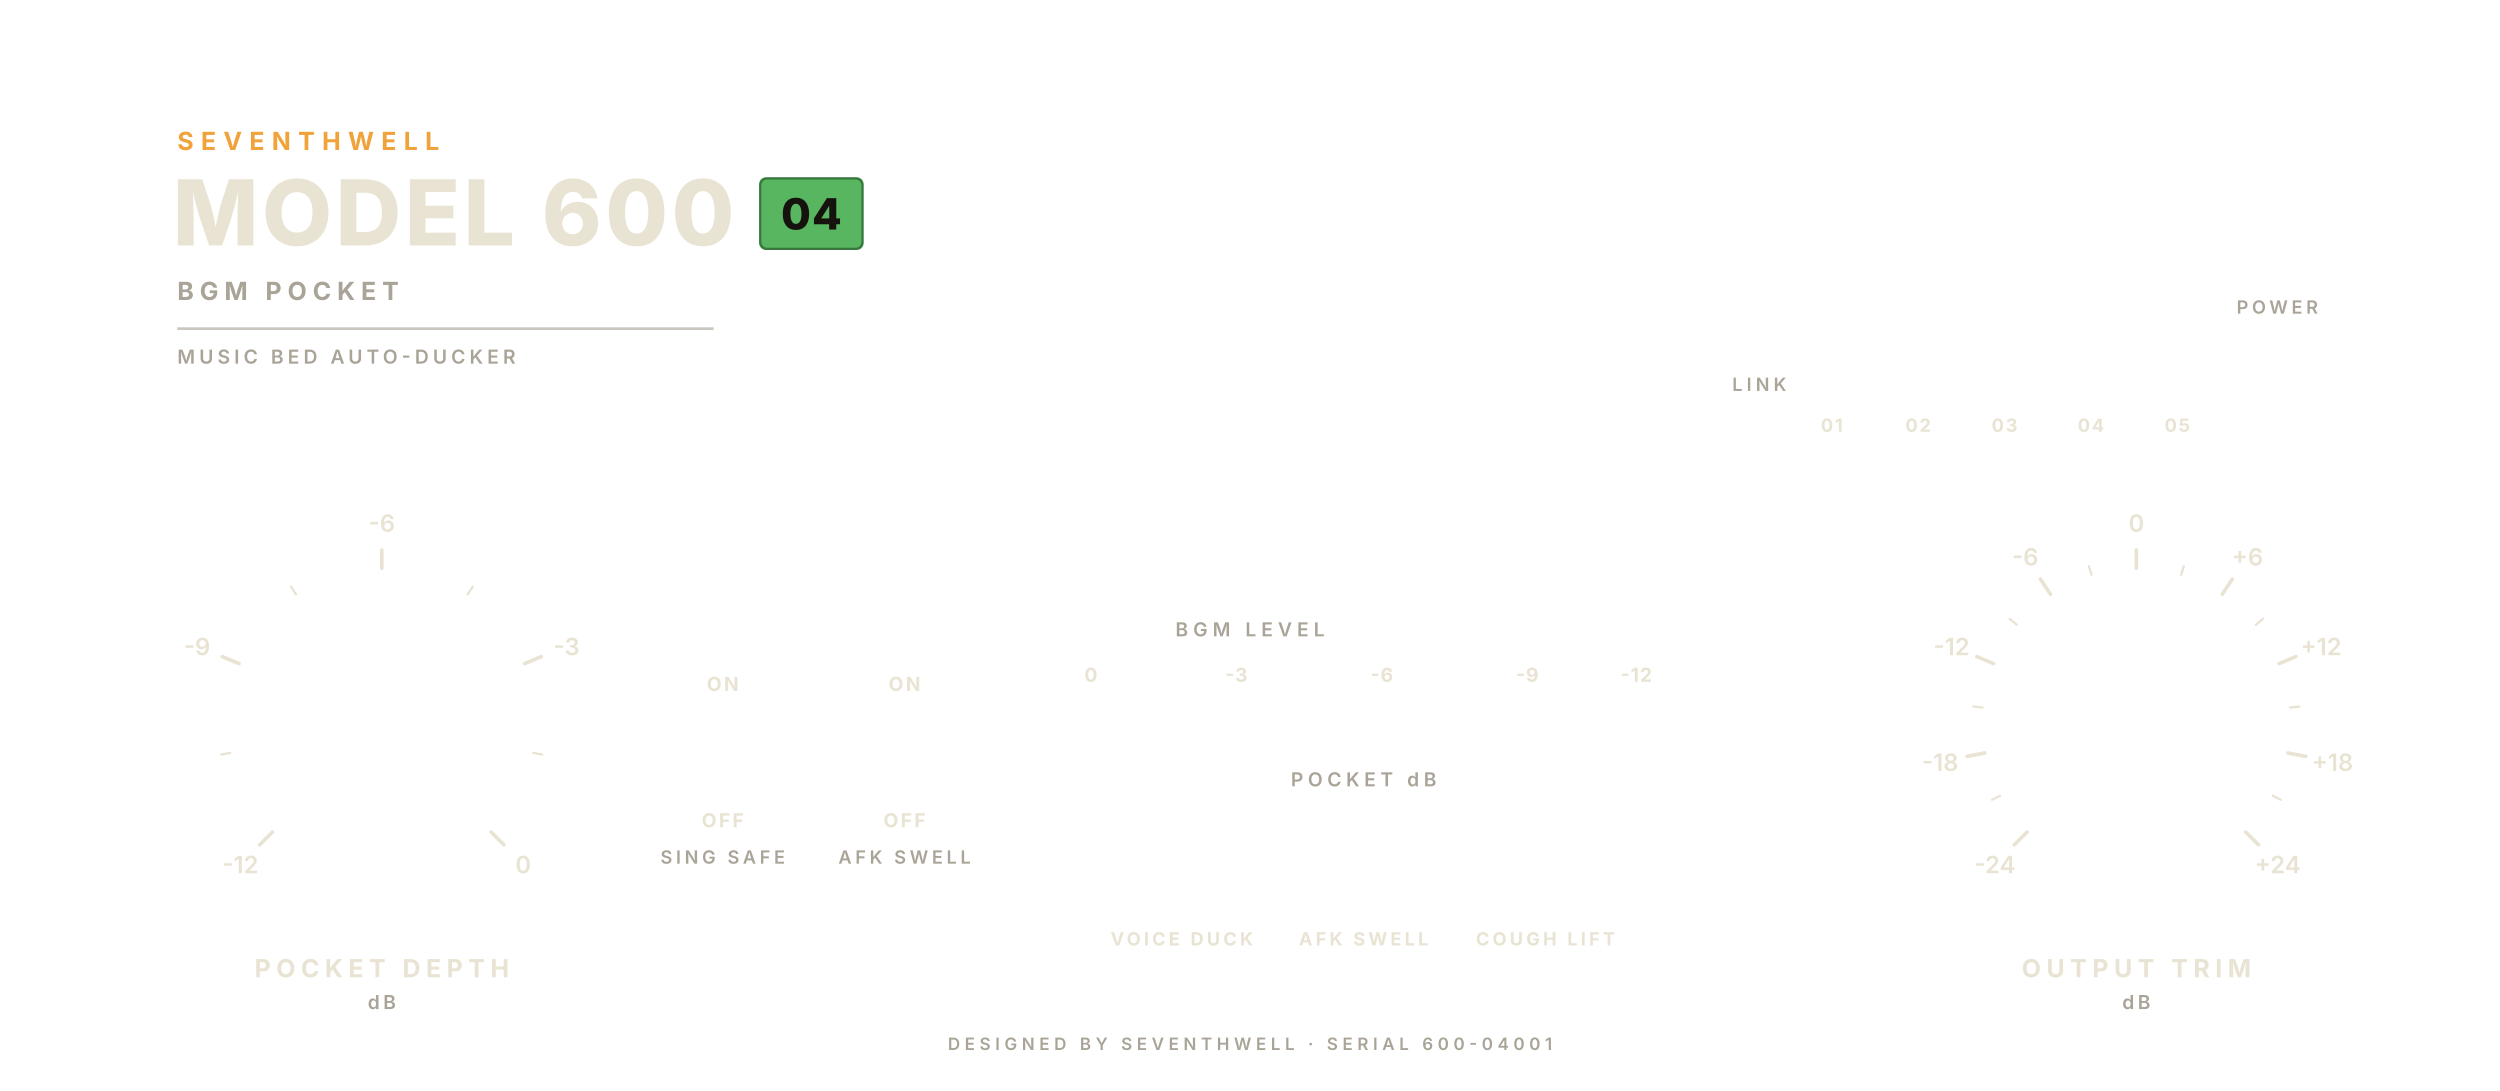
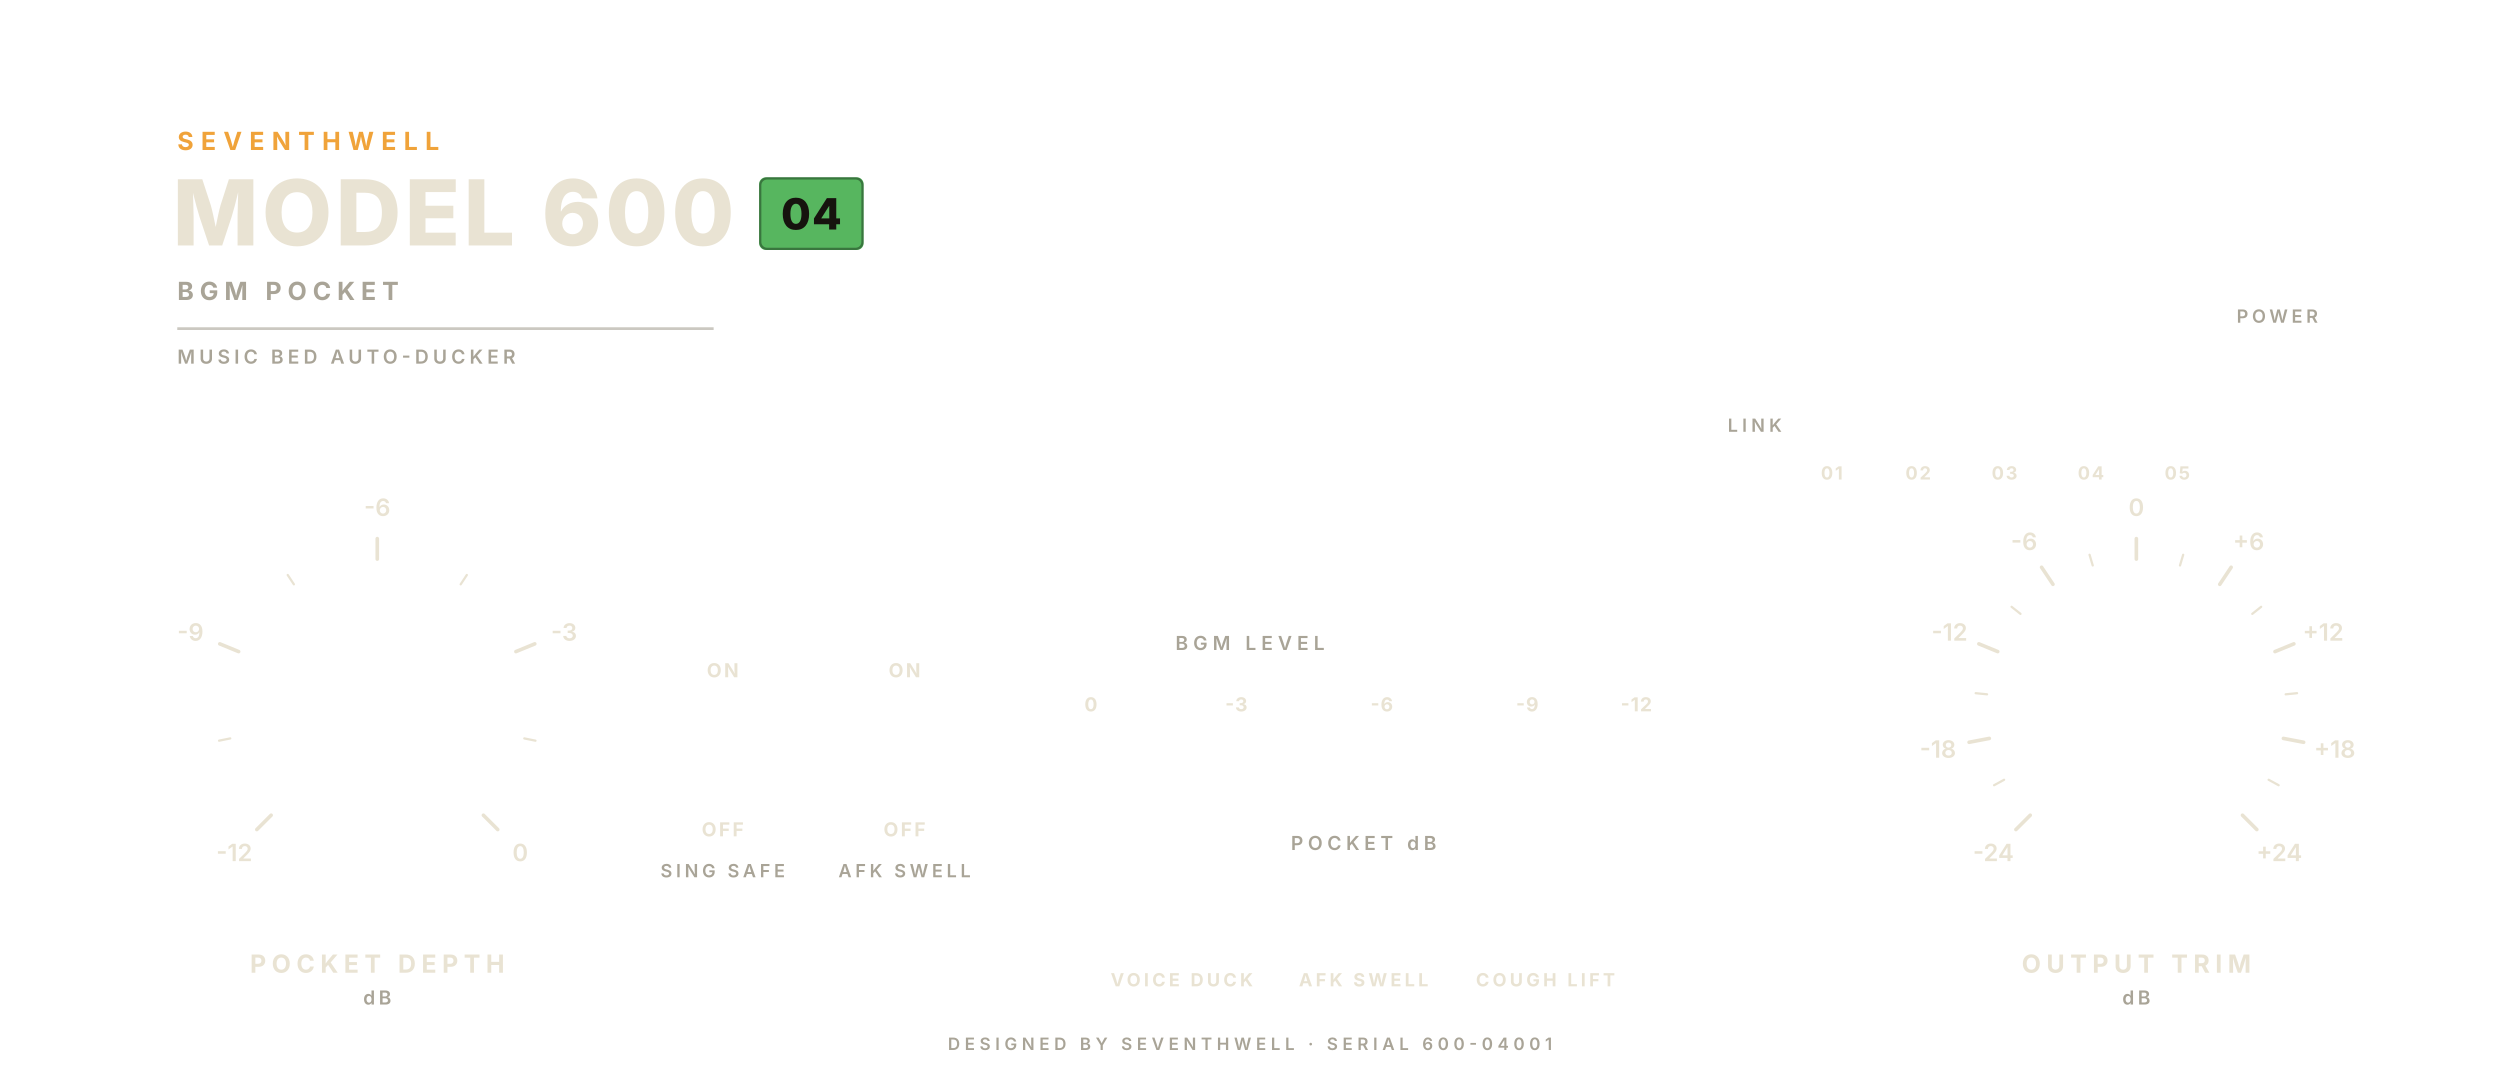
<svg xmlns="http://www.w3.org/2000/svg" width="1100" height="480" viewBox="0 0 1100 480">
  <text x="78.0" y="66.0" font-size="11" fill="#F0A33A" font-weight="700" text-anchor="start" letter-spacing="3.2" font-family="Inter, 'Noto Sans CJK JP', sans-serif">SEVENTHWELL</text>
  <text x="76.0" y="108.0" font-size="40" fill="#E9E3D3" font-weight="800" text-anchor="start" letter-spacing="1.5" font-family="Inter, 'Noto Sans CJK JP', sans-serif">MODEL 600</text>
  <rect x="334" y="78" width="46" height="32" rx="3" fill="#57B65F" />
  <rect x="334.5" y="78.5" width="45" height="31" rx="3" fill="none" stroke="#000" stroke-opacity="0.35" />
  <text x="357.0" y="101.0" font-size="19" fill="#16130E" font-weight="800" text-anchor="middle" letter-spacing="0.5" font-family="Inter, 'Noto Sans CJK JP', sans-serif">04</text>
  <text x="78.0" y="132.0" font-size="11" fill="#A9A497" font-weight="700" text-anchor="start" letter-spacing="2.6" font-family="Inter, 'Noto Sans CJK JP', sans-serif">BGM POCKET</text>
  <rect x="78" y="144" width="236" height="1.2" fill="#A9A497" opacity="0.6" />
  <text x="78.0" y="160.0" font-size="8.5" fill="#A9A497" font-weight="600" text-anchor="start" letter-spacing="1.8" font-family="Inter, 'Noto Sans CJK JP', sans-serif">MUSIC BED AUTO-DUCKER</text>
-   <text x="550.0" y="280.0" font-size="8.5" fill="#A9A497" font-weight="600" text-anchor="middle" letter-spacing="2.2" font-family="Inter, 'Noto Sans CJK JP', sans-serif">BGM LEVEL</text>
-   <line x1="119.9" y1="366.1" x2="114.3" y2="371.7" stroke="#E9E3D3" stroke-width="1.6" stroke-linecap="round" opacity="1.0" />
-   <line x1="101.3" y1="331.3" x2="97.4" y2="332.0" stroke="#E9E3D3" stroke-width="1.0" stroke-linecap="round" opacity="1.0" />
-   <line x1="105.2" y1="292.0" x2="97.8" y2="288.9" stroke="#E9E3D3" stroke-width="1.6" stroke-linecap="round" opacity="1.0" />
-   <line x1="130.2" y1="261.5" x2="128.0" y2="258.1" stroke="#E9E3D3" stroke-width="1.0" stroke-linecap="round" opacity="1.0" />
-   <line x1="168.0" y1="250.0" x2="168.0" y2="242.0" stroke="#E9E3D3" stroke-width="1.6" stroke-linecap="round" opacity="1.0" />
-   <line x1="205.8" y1="261.5" x2="208.0" y2="258.1" stroke="#E9E3D3" stroke-width="1.0" stroke-linecap="round" opacity="1.0" />
-   <line x1="230.8" y1="292.0" x2="238.2" y2="288.9" stroke="#E9E3D3" stroke-width="1.6" stroke-linecap="round" opacity="1.0" />
-   <line x1="234.7" y1="331.3" x2="238.6" y2="332.0" stroke="#E9E3D3" stroke-width="1.0" stroke-linecap="round" opacity="1.0" />
-   <line x1="216.1" y1="366.1" x2="221.7" y2="371.7" stroke="#E9E3D3" stroke-width="1.6" stroke-linecap="round" opacity="1.0" />
-   <text x="105.8" y="384.2" font-size="10.5" fill="#E9E3D3" font-weight="600" text-anchor="middle" letter-spacing="0.0" font-family="Inter, 'Noto Sans CJK JP', sans-serif">-12</text>
-   <text x="86.7" y="288.3" font-size="10.5" fill="#E9E3D3" font-weight="600" text-anchor="middle" letter-spacing="0.0" font-family="Inter, 'Noto Sans CJK JP', sans-serif">-9</text>
-   <text x="168.0" y="234.0" font-size="10.5" fill="#E9E3D3" font-weight="600" text-anchor="middle" letter-spacing="0.0" font-family="Inter, 'Noto Sans CJK JP', sans-serif">-6</text>
-   <text x="249.3" y="288.3" font-size="10.5" fill="#E9E3D3" font-weight="600" text-anchor="middle" letter-spacing="0.0" font-family="Inter, 'Noto Sans CJK JP', sans-serif">-3</text>
-   <text x="230.2" y="384.2" font-size="10.5" fill="#E9E3D3" font-weight="600" text-anchor="middle" letter-spacing="0.0" font-family="Inter, 'Noto Sans CJK JP', sans-serif">0</text>
-   <text x="168.0" y="430.0" font-size="11" fill="#E9E3D3" font-weight="700" text-anchor="middle" letter-spacing="2.4" font-family="Inter, 'Noto Sans CJK JP', sans-serif">POCKET DEPTH</text>
-   <text x="168.0" y="444.0" font-size="8.5" fill="#A9A497" font-weight="600" text-anchor="middle" letter-spacing="1.5" font-family="Inter, 'Noto Sans CJK JP', sans-serif">dB</text>
-   <line x1="891.9" y1="366.1" x2="886.3" y2="371.7" stroke="#E9E3D3" stroke-width="1.6" stroke-linecap="round" opacity="1.0" />
-   <line x1="880.0" y1="350.1" x2="876.5" y2="351.9" stroke="#E9E3D3" stroke-width="1.0" stroke-linecap="round" opacity="1.0" />
-   <line x1="873.3" y1="331.3" x2="865.5" y2="332.8" stroke="#E9E3D3" stroke-width="1.6" stroke-linecap="round" opacity="1.0" />
-   <line x1="872.3" y1="311.3" x2="868.3" y2="310.9" stroke="#E9E3D3" stroke-width="1.0" stroke-linecap="round" opacity="1.0" />
-   <line x1="877.2" y1="292.0" x2="869.8" y2="288.9" stroke="#E9E3D3" stroke-width="1.6" stroke-linecap="round" opacity="1.0" />
-   <line x1="887.4" y1="274.9" x2="884.3" y2="272.3" stroke="#E9E3D3" stroke-width="1.0" stroke-linecap="round" opacity="1.0" />
-   <line x1="902.2" y1="261.5" x2="897.8" y2="254.8" stroke="#E9E3D3" stroke-width="1.6" stroke-linecap="round" opacity="1.0" />
-   <line x1="920.3" y1="252.9" x2="919.1" y2="249.1" stroke="#E9E3D3" stroke-width="1.0" stroke-linecap="round" opacity="1.0" />
-   <line x1="940.0" y1="250.0" x2="940.0" y2="242.0" stroke="#E9E3D3" stroke-width="1.6" stroke-linecap="round" opacity="1.0" />
-   <line x1="959.7" y1="252.9" x2="960.9" y2="249.1" stroke="#E9E3D3" stroke-width="1.0" stroke-linecap="round" opacity="1.0" />
-   <line x1="977.8" y1="261.5" x2="982.2" y2="254.8" stroke="#E9E3D3" stroke-width="1.6" stroke-linecap="round" opacity="1.0" />
-   <line x1="992.6" y1="274.9" x2="995.7" y2="272.3" stroke="#E9E3D3" stroke-width="1.0" stroke-linecap="round" opacity="1.0" />
-   <line x1="1002.8" y1="292.0" x2="1010.2" y2="288.9" stroke="#E9E3D3" stroke-width="1.6" stroke-linecap="round" opacity="1.0" />
-   <line x1="1007.7" y1="311.3" x2="1011.7" y2="310.9" stroke="#E9E3D3" stroke-width="1.0" stroke-linecap="round" opacity="1.0" />
-   <line x1="1006.7" y1="331.3" x2="1014.5" y2="332.8" stroke="#E9E3D3" stroke-width="1.6" stroke-linecap="round" opacity="1.0" />
-   <line x1="1000.0" y1="350.1" x2="1003.5" y2="351.9" stroke="#E9E3D3" stroke-width="1.0" stroke-linecap="round" opacity="1.0" />
-   <line x1="988.1" y1="366.1" x2="993.7" y2="371.7" stroke="#E9E3D3" stroke-width="1.6" stroke-linecap="round" opacity="1.0" />
-   <text x="877.8" y="384.2" font-size="10.5" fill="#E9E3D3" font-weight="600" text-anchor="middle" letter-spacing="0.0" font-family="Inter, 'Noto Sans CJK JP', sans-serif">-24</text>
-   <text x="853.7" y="339.2" font-size="10.5" fill="#E9E3D3" font-weight="600" text-anchor="middle" letter-spacing="0.0" font-family="Inter, 'Noto Sans CJK JP', sans-serif">-18</text>
-   <text x="858.7" y="288.3" font-size="10.5" fill="#E9E3D3" font-weight="600" text-anchor="middle" letter-spacing="0.0" font-family="Inter, 'Noto Sans CJK JP', sans-serif">-12</text>
-   <text x="891.1" y="248.8" font-size="10.5" fill="#E9E3D3" font-weight="600" text-anchor="middle" letter-spacing="0.0" font-family="Inter, 'Noto Sans CJK JP', sans-serif">-6</text>
-   <text x="940.0" y="234.0" font-size="10.5" fill="#E9E3D3" font-weight="600" text-anchor="middle" letter-spacing="0.0" font-family="Inter, 'Noto Sans CJK JP', sans-serif">0</text>
-   <text x="988.9" y="248.8" font-size="10.5" fill="#E9E3D3" font-weight="600" text-anchor="middle" letter-spacing="0.0" font-family="Inter, 'Noto Sans CJK JP', sans-serif">+6</text>
-   <text x="1021.3" y="288.3" font-size="10.5" fill="#E9E3D3" font-weight="600" text-anchor="middle" letter-spacing="0.0" font-family="Inter, 'Noto Sans CJK JP', sans-serif">+12</text>
-   <text x="1026.3" y="339.2" font-size="10.5" fill="#E9E3D3" font-weight="600" text-anchor="middle" letter-spacing="0.0" font-family="Inter, 'Noto Sans CJK JP', sans-serif">+18</text>
-   <text x="1002.2" y="384.2" font-size="10.5" fill="#E9E3D3" font-weight="600" text-anchor="middle" letter-spacing="0.0" font-family="Inter, 'Noto Sans CJK JP', sans-serif">+24</text>
-   <text x="940.0" y="430.0" font-size="11" fill="#E9E3D3" font-weight="700" text-anchor="middle" letter-spacing="2.4" font-family="Inter, 'Noto Sans CJK JP', sans-serif">OUTPUT TRIM</text>
-   <text x="940.0" y="444.0" font-size="8.5" fill="#A9A497" font-weight="600" text-anchor="middle" letter-spacing="1.5" font-family="Inter, 'Noto Sans CJK JP', sans-serif">dB</text>
-   <text x="318.0" y="304.0" font-size="8.5" fill="#E9E3D3" font-weight="700" text-anchor="middle" letter-spacing="1.0" font-family="Inter, 'Noto Sans CJK JP', sans-serif">ON</text>
-   <text x="318.0" y="364.0" font-size="8.5" fill="#E9E3D3" font-weight="700" text-anchor="middle" letter-spacing="1.0" font-family="Inter, 'Noto Sans CJK JP', sans-serif">OFF</text>
-   <text x="318.0" y="380.0" font-size="8" fill="#A9A497" font-weight="600" text-anchor="middle" letter-spacing="1.6" font-family="Inter, 'Noto Sans CJK JP', sans-serif">SING SAFE</text>
-   <text x="398.0" y="304.0" font-size="8.5" fill="#E9E3D3" font-weight="700" text-anchor="middle" letter-spacing="1.0" font-family="Inter, 'Noto Sans CJK JP', sans-serif">ON</text>
-   <text x="398.0" y="364.0" font-size="8.5" fill="#E9E3D3" font-weight="700" text-anchor="middle" letter-spacing="1.0" font-family="Inter, 'Noto Sans CJK JP', sans-serif">OFF</text>
-   <text x="398.0" y="380.0" font-size="8" fill="#A9A497" font-weight="600" text-anchor="middle" letter-spacing="1.6" font-family="Inter, 'Noto Sans CJK JP', sans-serif">AFK SWELL</text>
-   <text x="520.0" y="416.0" font-size="8" fill="#E9E3D3" font-weight="700" text-anchor="middle" letter-spacing="1.4" font-family="Inter, 'Noto Sans CJK JP', sans-serif">VOICE DUCK</text>
-   <text x="600.0" y="416.0" font-size="8" fill="#E9E3D3" font-weight="700" text-anchor="middle" letter-spacing="1.4" font-family="Inter, 'Noto Sans CJK JP', sans-serif">AFK SWELL</text>
-   <text x="680.0" y="416.0" font-size="8" fill="#E9E3D3" font-weight="700" text-anchor="middle" letter-spacing="1.4" font-family="Inter, 'Noto Sans CJK JP', sans-serif">COUGH LIFT</text>
-   <text x="480.0" y="300.0" font-size="8.5" fill="#E9E3D3" font-weight="700" text-anchor="middle" letter-spacing="0.4" font-family="Inter, 'Noto Sans CJK JP', sans-serif">0</text>
-   <text x="544.0" y="300.0" font-size="8.5" fill="#E9E3D3" font-weight="700" text-anchor="middle" letter-spacing="0.4" font-family="Inter, 'Noto Sans CJK JP', sans-serif">-3</text>
-   <text x="608.0" y="300.0" font-size="8.5" fill="#E9E3D3" font-weight="700" text-anchor="middle" letter-spacing="0.4" font-family="Inter, 'Noto Sans CJK JP', sans-serif">-6</text>
-   <text x="672.0" y="300.0" font-size="8.5" fill="#E9E3D3" font-weight="700" text-anchor="middle" letter-spacing="0.4" font-family="Inter, 'Noto Sans CJK JP', sans-serif">-9</text>
-   <text x="720.0" y="300.0" font-size="8.5" fill="#E9E3D3" font-weight="700" text-anchor="middle" letter-spacing="0.4" font-family="Inter, 'Noto Sans CJK JP', sans-serif">-12</text>
-   <text x="600.0" y="346.0" font-size="8.5" fill="#A9A497" font-weight="600" text-anchor="middle" letter-spacing="2.0" font-family="Inter, 'Noto Sans CJK JP', sans-serif">POCKET  dB</text>
-   <text x="1002.0" y="138.0" font-size="8" fill="#A9A497" font-weight="600" text-anchor="middle" letter-spacing="1.6" font-family="Inter, 'Noto Sans CJK JP', sans-serif">POWER</text>
-   <text x="786.0" y="172.0" font-size="8" fill="#A9A497" font-weight="600" text-anchor="end" letter-spacing="1.8" font-family="Inter, 'Noto Sans CJK JP', sans-serif">LINK</text>
-   <text x="806.0" y="190.0" font-size="8" fill="#E9E3D3" font-weight="700" text-anchor="middle" letter-spacing="0.8" font-family="Inter, 'Noto Sans CJK JP', sans-serif">01</text>
-   <text x="844.0" y="190.0" font-size="8" fill="#E9E3D3" font-weight="700" text-anchor="middle" letter-spacing="0.8" font-family="Inter, 'Noto Sans CJK JP', sans-serif">02</text>
-   <text x="882.0" y="190.0" font-size="8" fill="#E9E3D3" font-weight="700" text-anchor="middle" letter-spacing="0.8" font-family="Inter, 'Noto Sans CJK JP', sans-serif">03</text>
-   <text x="920.0" y="190.0" font-size="8" fill="#E9E3D3" font-weight="700" text-anchor="middle" letter-spacing="0.8" font-family="Inter, 'Noto Sans CJK JP', sans-serif">04</text>
-   <text x="958.0" y="190.0" font-size="8" fill="#E9E3D3" font-weight="700" text-anchor="middle" letter-spacing="0.8" font-family="Inter, 'Noto Sans CJK JP', sans-serif">05</text>
+   <text x="550.0" y="286.0" font-size="8.5" fill="#A9A497" font-weight="600" text-anchor="middle" letter-spacing="2.2" font-family="Inter, 'Noto Sans CJK JP', sans-serif">BGM LEVEL</text>
+   <line x1="119.3" y1="358.7" x2="113.0" y2="365.0" stroke="#E9E3D3" stroke-width="1.6" stroke-linecap="round" opacity="1.0" />
+   <line x1="101.3" y1="324.9" x2="96.4" y2="325.9" stroke="#E9E3D3" stroke-width="1.0" stroke-linecap="round" opacity="1.0" />
+   <line x1="105.0" y1="286.7" x2="96.7" y2="283.3" stroke="#E9E3D3" stroke-width="1.6" stroke-linecap="round" opacity="1.0" />
+   <line x1="129.3" y1="257.1" x2="126.6" y2="253.0" stroke="#E9E3D3" stroke-width="1.0" stroke-linecap="round" opacity="1.0" />
+   <line x1="166.0" y1="246.0" x2="166.0" y2="237.0" stroke="#E9E3D3" stroke-width="1.6" stroke-linecap="round" opacity="1.0" />
+   <line x1="202.7" y1="257.1" x2="205.4" y2="253.0" stroke="#E9E3D3" stroke-width="1.0" stroke-linecap="round" opacity="1.0" />
+   <line x1="227.0" y1="286.7" x2="235.3" y2="283.3" stroke="#E9E3D3" stroke-width="1.6" stroke-linecap="round" opacity="1.0" />
+   <line x1="230.7" y1="324.9" x2="235.6" y2="325.9" stroke="#E9E3D3" stroke-width="1.0" stroke-linecap="round" opacity="1.0" />
+   <line x1="212.7" y1="358.7" x2="219.0" y2="365.0" stroke="#E9E3D3" stroke-width="1.6" stroke-linecap="round" opacity="1.0" />
+   <text x="103.1" y="378.9" font-size="10.5" fill="#E9E3D3" font-weight="600" text-anchor="middle" letter-spacing="0.0" font-family="Inter, 'Noto Sans CJK JP', sans-serif">-12</text>
+   <text x="83.8" y="281.9" font-size="10.5" fill="#E9E3D3" font-weight="600" text-anchor="middle" letter-spacing="0.0" font-family="Inter, 'Noto Sans CJK JP', sans-serif">-9</text>
+   <text x="166.0" y="227.0" font-size="10.5" fill="#E9E3D3" font-weight="600" text-anchor="middle" letter-spacing="0.0" font-family="Inter, 'Noto Sans CJK JP', sans-serif">-6</text>
+   <text x="248.2" y="281.9" font-size="10.5" fill="#E9E3D3" font-weight="600" text-anchor="middle" letter-spacing="0.0" font-family="Inter, 'Noto Sans CJK JP', sans-serif">-3</text>
+   <text x="228.9" y="378.9" font-size="10.5" fill="#E9E3D3" font-weight="600" text-anchor="middle" letter-spacing="0.0" font-family="Inter, 'Noto Sans CJK JP', sans-serif">0</text>
+   <text x="166.0" y="428.0" font-size="11" fill="#E9E3D3" font-weight="700" text-anchor="middle" letter-spacing="2.4" font-family="Inter, 'Noto Sans CJK JP', sans-serif">POCKET DEPTH</text>
+   <text x="166.0" y="442.0" font-size="8.5" fill="#A9A497" font-weight="600" text-anchor="middle" letter-spacing="1.5" font-family="Inter, 'Noto Sans CJK JP', sans-serif">dB</text>
+   <line x1="893.3" y1="358.7" x2="887.0" y2="365.0" stroke="#E9E3D3" stroke-width="1.6" stroke-linecap="round" opacity="1.0" />
+   <line x1="881.8" y1="343.1" x2="877.4" y2="345.5" stroke="#E9E3D3" stroke-width="1.0" stroke-linecap="round" opacity="1.0" />
+   <line x1="875.3" y1="324.9" x2="866.4" y2="326.6" stroke="#E9E3D3" stroke-width="1.6" stroke-linecap="round" opacity="1.0" />
+   <line x1="874.3" y1="305.5" x2="869.3" y2="305.0" stroke="#E9E3D3" stroke-width="1.0" stroke-linecap="round" opacity="1.0" />
+   <line x1="879.0" y1="286.7" x2="870.7" y2="283.3" stroke="#E9E3D3" stroke-width="1.6" stroke-linecap="round" opacity="1.0" />
+   <line x1="889.0" y1="270.1" x2="885.1" y2="267.0" stroke="#E9E3D3" stroke-width="1.0" stroke-linecap="round" opacity="1.0" />
+   <line x1="903.3" y1="257.1" x2="898.3" y2="249.6" stroke="#E9E3D3" stroke-width="1.6" stroke-linecap="round" opacity="1.0" />
+   <line x1="920.8" y1="248.8" x2="919.4" y2="244.1" stroke="#E9E3D3" stroke-width="1.0" stroke-linecap="round" opacity="1.0" />
+   <line x1="940.0" y1="246.0" x2="940.0" y2="237.0" stroke="#E9E3D3" stroke-width="1.6" stroke-linecap="round" opacity="1.0" />
+   <line x1="959.2" y1="248.8" x2="960.6" y2="244.1" stroke="#E9E3D3" stroke-width="1.0" stroke-linecap="round" opacity="1.0" />
+   <line x1="976.7" y1="257.1" x2="981.7" y2="249.6" stroke="#E9E3D3" stroke-width="1.6" stroke-linecap="round" opacity="1.0" />
+   <line x1="991.0" y1="270.1" x2="994.9" y2="267.0" stroke="#E9E3D3" stroke-width="1.0" stroke-linecap="round" opacity="1.0" />
+   <line x1="1001.0" y1="286.7" x2="1009.3" y2="283.3" stroke="#E9E3D3" stroke-width="1.6" stroke-linecap="round" opacity="1.0" />
+   <line x1="1005.7" y1="305.5" x2="1010.7" y2="305.0" stroke="#E9E3D3" stroke-width="1.0" stroke-linecap="round" opacity="1.0" />
+   <line x1="1004.7" y1="324.9" x2="1013.6" y2="326.6" stroke="#E9E3D3" stroke-width="1.6" stroke-linecap="round" opacity="1.0" />
+   <line x1="998.2" y1="343.1" x2="1002.6" y2="345.5" stroke="#E9E3D3" stroke-width="1.0" stroke-linecap="round" opacity="1.0" />
+   <line x1="986.7" y1="358.7" x2="993.0" y2="365.0" stroke="#E9E3D3" stroke-width="1.6" stroke-linecap="round" opacity="1.0" />
+   <text x="877.1" y="378.9" font-size="10.5" fill="#E9E3D3" font-weight="600" text-anchor="middle" letter-spacing="0.0" font-family="Inter, 'Noto Sans CJK JP', sans-serif">-24</text>
+   <text x="852.7" y="333.4" font-size="10.5" fill="#E9E3D3" font-weight="600" text-anchor="middle" letter-spacing="0.0" font-family="Inter, 'Noto Sans CJK JP', sans-serif">-18</text>
+   <text x="857.8" y="281.9" font-size="10.5" fill="#E9E3D3" font-weight="600" text-anchor="middle" letter-spacing="0.0" font-family="Inter, 'Noto Sans CJK JP', sans-serif">-12</text>
+   <text x="890.6" y="242.0" font-size="10.5" fill="#E9E3D3" font-weight="600" text-anchor="middle" letter-spacing="0.0" font-family="Inter, 'Noto Sans CJK JP', sans-serif">-6</text>
+   <text x="940.0" y="227.0" font-size="10.5" fill="#E9E3D3" font-weight="600" text-anchor="middle" letter-spacing="0.0" font-family="Inter, 'Noto Sans CJK JP', sans-serif">0</text>
+   <text x="989.4" y="242.0" font-size="10.5" fill="#E9E3D3" font-weight="600" text-anchor="middle" letter-spacing="0.0" font-family="Inter, 'Noto Sans CJK JP', sans-serif">+6</text>
+   <text x="1022.2" y="281.9" font-size="10.5" fill="#E9E3D3" font-weight="600" text-anchor="middle" letter-spacing="0.0" font-family="Inter, 'Noto Sans CJK JP', sans-serif">+12</text>
+   <text x="1027.3" y="333.4" font-size="10.5" fill="#E9E3D3" font-weight="600" text-anchor="middle" letter-spacing="0.0" font-family="Inter, 'Noto Sans CJK JP', sans-serif">+18</text>
+   <text x="1002.9" y="378.9" font-size="10.5" fill="#E9E3D3" font-weight="600" text-anchor="middle" letter-spacing="0.0" font-family="Inter, 'Noto Sans CJK JP', sans-serif">+24</text>
+   <text x="940.0" y="428.0" font-size="11" fill="#E9E3D3" font-weight="700" text-anchor="middle" letter-spacing="2.4" font-family="Inter, 'Noto Sans CJK JP', sans-serif">OUTPUT TRIM</text>
+   <text x="940.0" y="442.0" font-size="8.5" fill="#A9A497" font-weight="600" text-anchor="middle" letter-spacing="1.5" font-family="Inter, 'Noto Sans CJK JP', sans-serif">dB</text>
+   <text x="318.0" y="298.0" font-size="8.5" fill="#E9E3D3" font-weight="700" text-anchor="middle" letter-spacing="1.0" font-family="Inter, 'Noto Sans CJK JP', sans-serif">ON</text>
+   <text x="318.0" y="368.0" font-size="8.5" fill="#E9E3D3" font-weight="700" text-anchor="middle" letter-spacing="1.0" font-family="Inter, 'Noto Sans CJK JP', sans-serif">OFF</text>
+   <text x="318.0" y="386.0" font-size="8" fill="#A9A497" font-weight="600" text-anchor="middle" letter-spacing="1.6" font-family="Inter, 'Noto Sans CJK JP', sans-serif">SING SAFE</text>
+   <text x="398.0" y="298.0" font-size="8.5" fill="#E9E3D3" font-weight="700" text-anchor="middle" letter-spacing="1.0" font-family="Inter, 'Noto Sans CJK JP', sans-serif">ON</text>
+   <text x="398.0" y="368.0" font-size="8.5" fill="#E9E3D3" font-weight="700" text-anchor="middle" letter-spacing="1.0" font-family="Inter, 'Noto Sans CJK JP', sans-serif">OFF</text>
+   <text x="398.0" y="386.0" font-size="8" fill="#A9A497" font-weight="600" text-anchor="middle" letter-spacing="1.6" font-family="Inter, 'Noto Sans CJK JP', sans-serif">AFK SWELL</text>
+   <text x="520.0" y="434.0" font-size="8" fill="#E9E3D3" font-weight="700" text-anchor="middle" letter-spacing="1.4" font-family="Inter, 'Noto Sans CJK JP', sans-serif">VOICE DUCK</text>
+   <text x="600.0" y="434.0" font-size="8" fill="#E9E3D3" font-weight="700" text-anchor="middle" letter-spacing="1.4" font-family="Inter, 'Noto Sans CJK JP', sans-serif">AFK SWELL</text>
+   <text x="680.0" y="434.0" font-size="8" fill="#E9E3D3" font-weight="700" text-anchor="middle" letter-spacing="1.4" font-family="Inter, 'Noto Sans CJK JP', sans-serif">COUGH LIFT</text>
+   <text x="480.0" y="313.0" font-size="8.5" fill="#E9E3D3" font-weight="700" text-anchor="middle" letter-spacing="0.4" font-family="Inter, 'Noto Sans CJK JP', sans-serif">0</text>
+   <text x="544.0" y="313.0" font-size="8.5" fill="#E9E3D3" font-weight="700" text-anchor="middle" letter-spacing="0.4" font-family="Inter, 'Noto Sans CJK JP', sans-serif">-3</text>
+   <text x="608.0" y="313.0" font-size="8.5" fill="#E9E3D3" font-weight="700" text-anchor="middle" letter-spacing="0.4" font-family="Inter, 'Noto Sans CJK JP', sans-serif">-6</text>
+   <text x="672.0" y="313.0" font-size="8.5" fill="#E9E3D3" font-weight="700" text-anchor="middle" letter-spacing="0.4" font-family="Inter, 'Noto Sans CJK JP', sans-serif">-9</text>
+   <text x="720.0" y="313.0" font-size="8.5" fill="#E9E3D3" font-weight="700" text-anchor="middle" letter-spacing="0.4" font-family="Inter, 'Noto Sans CJK JP', sans-serif">-12</text>
+   <text x="600.0" y="374.0" font-size="8.5" fill="#A9A497" font-weight="600" text-anchor="middle" letter-spacing="2.0" font-family="Inter, 'Noto Sans CJK JP', sans-serif">POCKET  dB</text>
+   <text x="1002.0" y="142.0" font-size="8" fill="#A9A497" font-weight="600" text-anchor="middle" letter-spacing="1.6" font-family="Inter, 'Noto Sans CJK JP', sans-serif">POWER</text>
+   <text x="784.0" y="190.0" font-size="8" fill="#A9A497" font-weight="600" text-anchor="end" letter-spacing="1.8" font-family="Inter, 'Noto Sans CJK JP', sans-serif">LINK</text>
+   <text x="806.0" y="211.0" font-size="8" fill="#E9E3D3" font-weight="700" text-anchor="middle" letter-spacing="0.8" font-family="Inter, 'Noto Sans CJK JP', sans-serif">01</text>
+   <text x="844.0" y="211.0" font-size="8" fill="#E9E3D3" font-weight="700" text-anchor="middle" letter-spacing="0.8" font-family="Inter, 'Noto Sans CJK JP', sans-serif">02</text>
+   <text x="882.0" y="211.0" font-size="8" fill="#E9E3D3" font-weight="700" text-anchor="middle" letter-spacing="0.8" font-family="Inter, 'Noto Sans CJK JP', sans-serif">03</text>
+   <text x="920.0" y="211.0" font-size="8" fill="#E9E3D3" font-weight="700" text-anchor="middle" letter-spacing="0.8" font-family="Inter, 'Noto Sans CJK JP', sans-serif">04</text>
+   <text x="958.0" y="211.0" font-size="8" fill="#E9E3D3" font-weight="700" text-anchor="middle" letter-spacing="0.8" font-family="Inter, 'Noto Sans CJK JP', sans-serif">05</text>
  <text x="550.0" y="462.0" font-size="7.5" fill="#A9A497" font-weight="600" text-anchor="middle" letter-spacing="2.0" font-family="Inter, 'Noto Sans CJK JP', sans-serif">DESIGNED BY SEVENTHWELL  ·  SERIAL 600-04001</text>
</svg>
